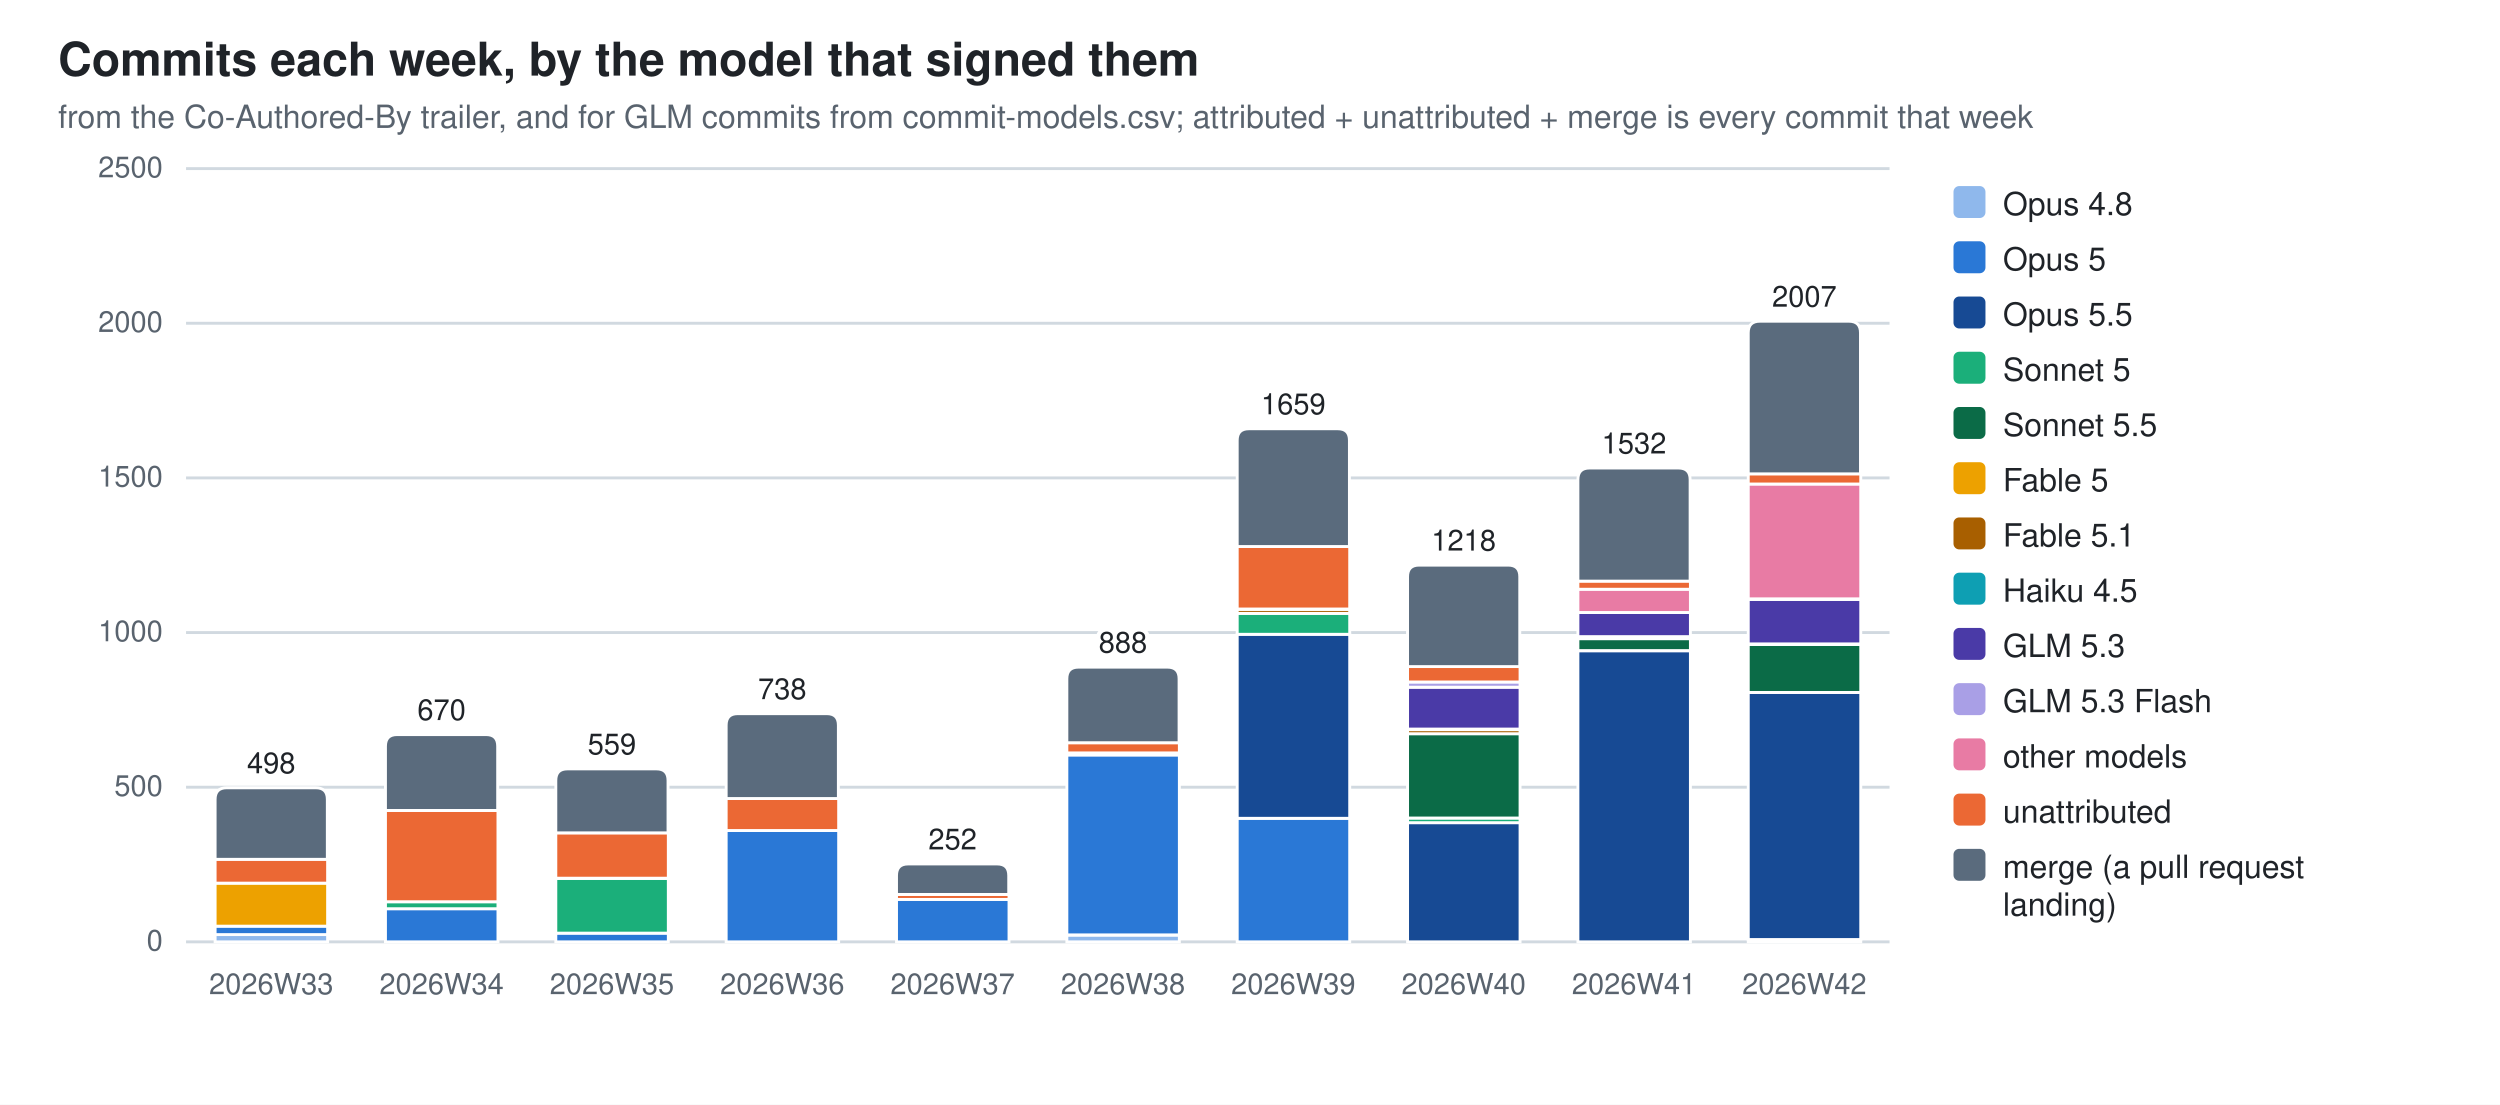
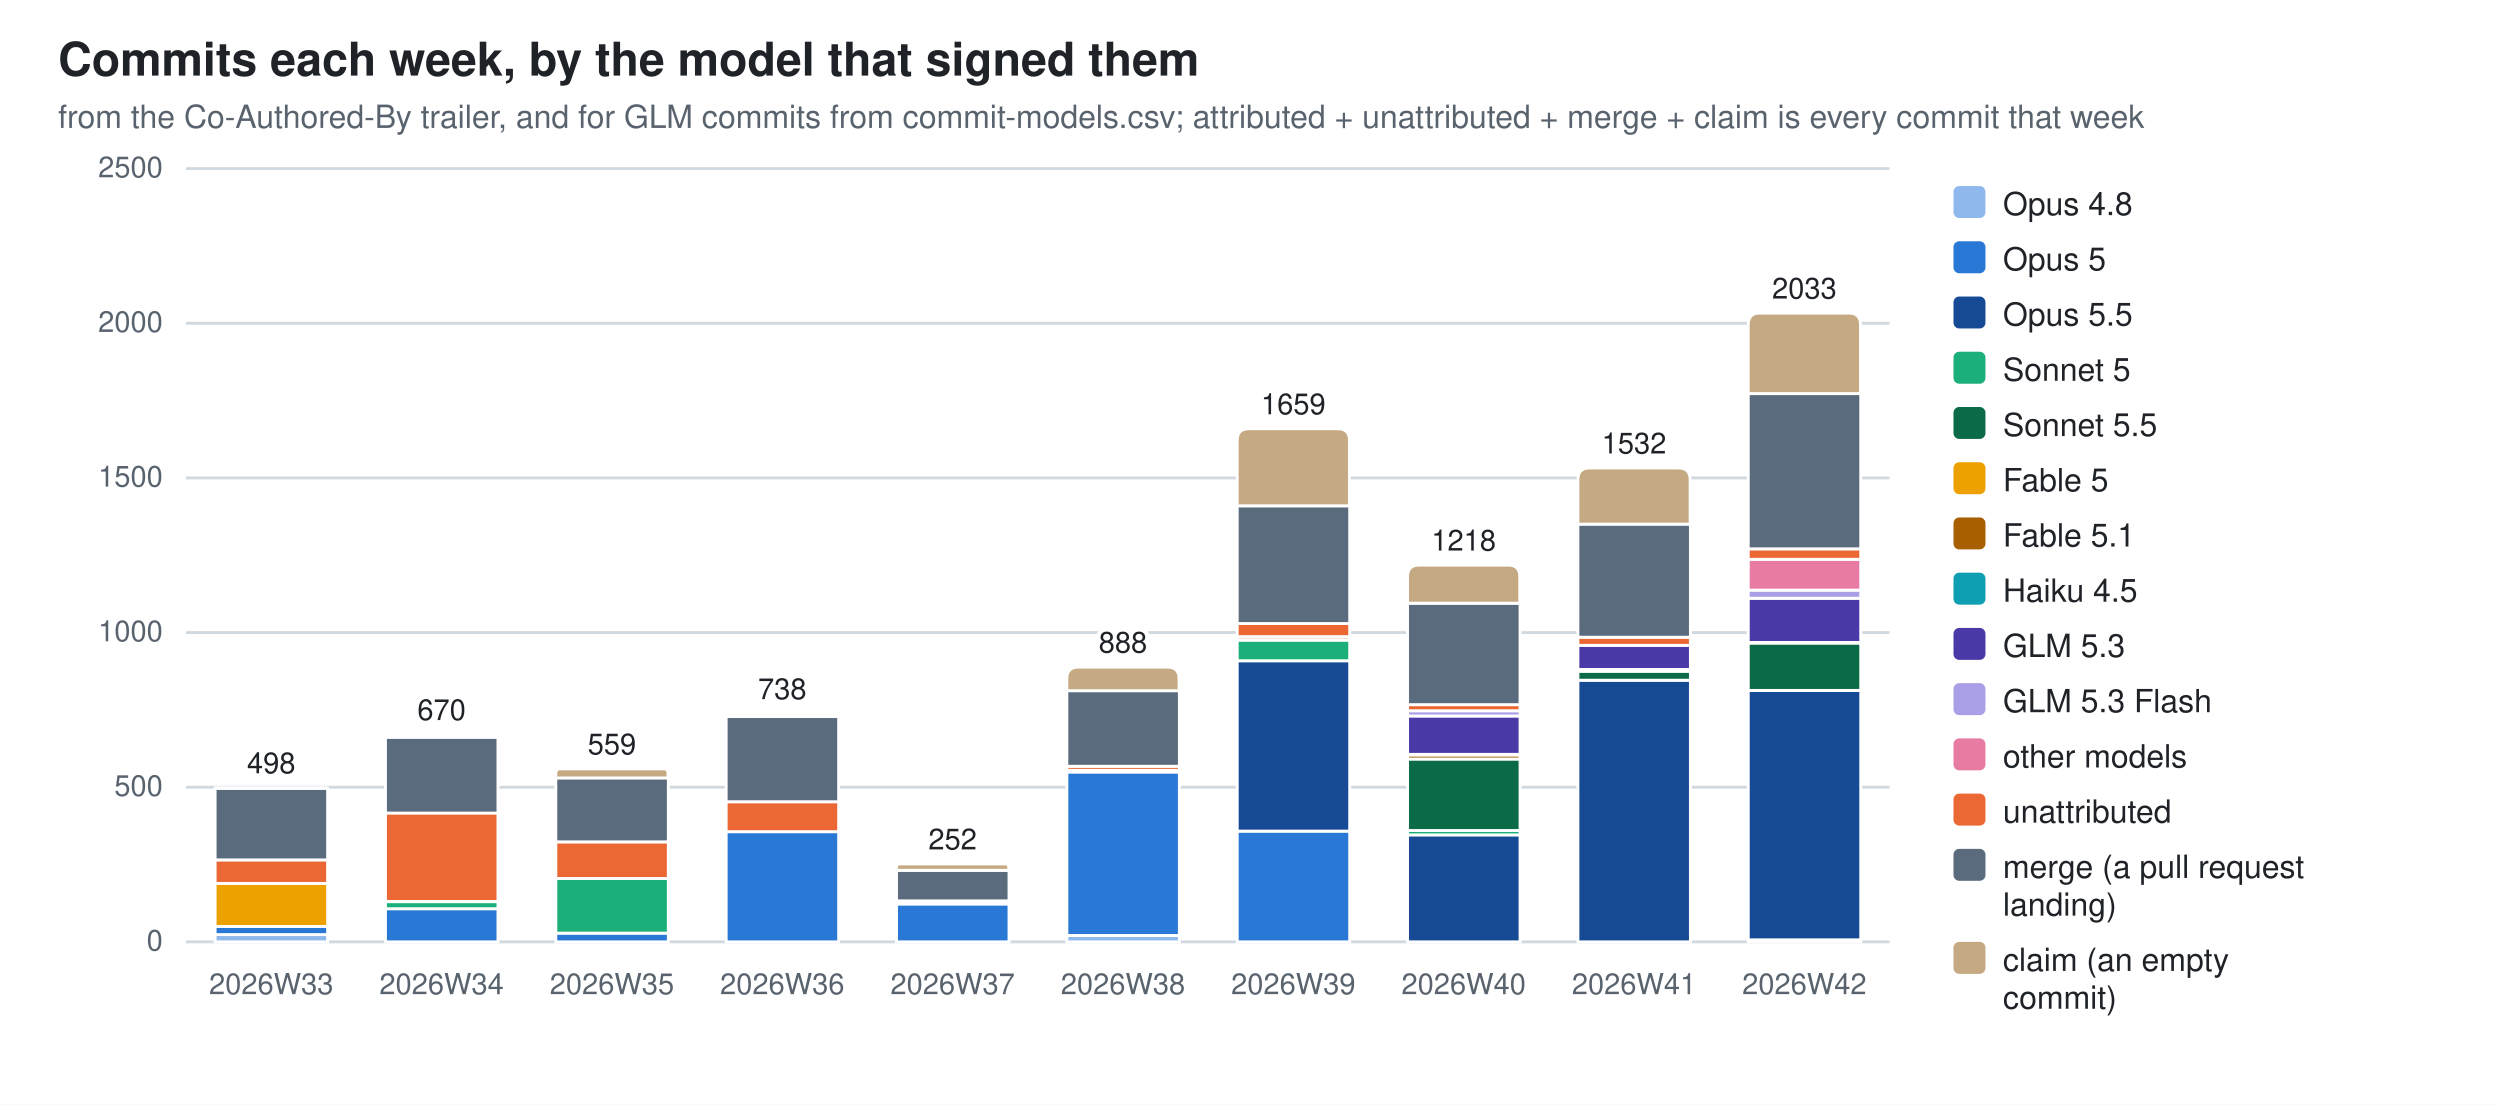
<svg xmlns="http://www.w3.org/2000/svg" width="860" height="380" viewBox="0 0 860 380" role="img" aria-label="Commits each week, by the model that signed them">
  <style>
  .bg{fill:#ffffff} .fg{fill:#1f2328} .mut{fill:#59636e} .grid{stroke:#d1d9e0}
  .seg{stroke:#ffffff;stroke-width:1}
  .val{paint-order:stroke;stroke:#ffffff;stroke-width:3px;stroke-linejoin:round}
-   .c0{fill:#8fb8ec}  .c1{fill:#2a78d6}  .c2{fill:#174a94}  .c3{fill:#1baf7a}  .c4{fill:#0b6b47}  .c5{fill:#eda100}  .c6{fill:#a85f00}  .c7{fill:#0e9fb3}  .c8{fill:#4a3aa7}  .c9{fill:#a99fe6}  .c10{fill:#e87ba4}  .c11{fill:#eb6834}  .c12{fill:#5a6b7d}
+   .c0{fill:#8fb8ec}  .c1{fill:#2a78d6}  .c2{fill:#174a94}  .c3{fill:#1baf7a}  .c4{fill:#0b6b47}  .c5{fill:#eda100}  .c6{fill:#a85f00}  .c7{fill:#0e9fb3}  .c8{fill:#4a3aa7}  .c9{fill:#a99fe6}  .c10{fill:#e87ba4}  .c11{fill:#eb6834}  .c12{fill:#5a6b7d}  .c13{fill:#c4a982}
  @media (prefers-color-scheme: dark){
    .bg{fill:#0d1117} .fg{fill:#e6edf3} .mut{fill:#9198a1} .grid{stroke:#30363d}
-     .seg{stroke:#0d1117} .val{stroke:#0d1117} .c0{fill:#2c5ea8} .c1{fill:#3987e5} .c2{fill:#7db3f5} .c3{fill:#199e70} .c4{fill:#58d0a2} .c5{fill:#c98500} .c6{fill:#f2c75c} .c7{fill:#2bb5c9} .c8{fill:#9085e9} .c9{fill:#5848b8} .c10{fill:#d55181} .c11{fill:#d95926} .c12{fill:#94a5b7}}
+     .seg{stroke:#0d1117} .val{stroke:#0d1117} .c0{fill:#2c5ea8} .c1{fill:#3987e5} .c2{fill:#7db3f5} .c3{fill:#199e70} .c4{fill:#58d0a2} .c5{fill:#c98500} .c6{fill:#f2c75c} .c7{fill:#2bb5c9} .c8{fill:#9085e9} .c9{fill:#5848b8} .c10{fill:#d55181} .c11{fill:#d95926} .c12{fill:#94a5b7} .c13{fill:#7a6a52}}
  text{font-family:-apple-system,BlinkMacSystemFont,"Segoe UI",Helvetica,Arial,sans-serif}
</style>
  <rect class="bg" width="860" height="380" />
  <text class="fg" x="20" y="26" font-size="16" font-weight="600">Commits each week, by the model that signed them</text>
-   <text class="mut" x="20" y="44" font-size="11">from the Co-Authored-By trailer, and for GLM commits from commit-models.csv; attributed + unattributed + merge is every commit that week</text>
+   <text class="mut" x="20" y="44" font-size="11">from the Co-Authored-By trailer, and for GLM commits from commit-models.csv; attributed + unattributed + merge + claim is every commit that week</text>
  <line class="grid" x1="64" y1="324.0" x2="650.0" y2="324.0" stroke-width="1" />
  <text class="mut" x="56" y="327.0" font-size="10" text-anchor="end">0</text>
  <line class="grid" x1="64" y1="270.8" x2="650.0" y2="270.8" stroke-width="1" />
  <text class="mut" x="56" y="273.8" font-size="10" text-anchor="end">500</text>
  <line class="grid" x1="64" y1="217.6" x2="650.0" y2="217.6" stroke-width="1" />
  <text class="mut" x="56" y="220.6" font-size="10" text-anchor="end">1000</text>
  <line class="grid" x1="64" y1="164.4" x2="650.0" y2="164.4" stroke-width="1" />
  <text class="mut" x="56" y="167.4" font-size="10" text-anchor="end">1500</text>
  <line class="grid" x1="64" y1="111.2" x2="650.0" y2="111.2" stroke-width="1" />
  <text class="mut" x="56" y="114.2" font-size="10" text-anchor="end">2000</text>
  <line class="grid" x1="64" y1="58.0" x2="650.0" y2="58.0" stroke-width="1" />
  <text class="mut" x="56" y="61.0" font-size="10" text-anchor="end">2500</text>
  <rect class="seg c0" x="74.0" y="321.4" width="38.7" height="2.6" />
-   <rect class="seg c1" x="74.0" y="318.6" width="38.7" height="2.9" />
-   <rect class="seg c5" x="74.0" y="303.8" width="38.7" height="14.8" />
-   <rect class="seg c11" x="74.0" y="295.6" width="38.7" height="8.2" />
-   <path class="seg c12" d="M74.0,295.6 V275.0 Q74.0,271.0 78.0,271.0 H108.6 Q112.6,271.0 112.6,275.0 V295.6 Z" />
+   <rect class="seg c1" x="74.0" y="318.7" width="38.7" height="2.8" />
+   <rect class="seg c5" x="74.0" y="303.9" width="38.7" height="14.8" />
+   <rect class="seg c11" x="74.0" y="295.8" width="38.7" height="8.1" />
+   <rect class="seg c12" x="74.0" y="271.2" width="38.7" height="24.6" />
+   <path class="seg c13" d="M74.0,271.2 V271.1 Q74.0,271.0 74.1,271.0 H112.5 Q112.6,271.0 112.6,271.1 V271.2 Z" />
  <text class="mut" x="93.3" y="342" font-size="10" text-anchor="middle">2026W33</text>
  <text class="fg val" x="93.3" y="266.0" font-size="10" text-anchor="middle">498</text>
  <rect class="seg c1" x="132.6" y="312.6" width="38.7" height="11.4" />
  <rect class="seg c3" x="132.6" y="310.2" width="38.7" height="2.4" />
-   <rect class="seg c11" x="132.6" y="278.8" width="38.7" height="31.4" />
-   <path class="seg c12" d="M132.6,278.8 V256.7 Q132.6,252.7 136.6,252.7 H167.2 Q171.2,252.7 171.2,256.7 V278.8 Z" />
+   <rect class="seg c11" x="132.6" y="279.6" width="38.7" height="30.5" />
+   <rect class="seg c12" x="132.6" y="253.6" width="38.7" height="26.1" />
+   <path class="seg c13" d="M132.6,253.6 V253.1 Q132.6,252.7 133.0,252.7 H170.8 Q171.2,252.7 171.2,253.1 V253.6 Z" />
  <text class="mut" x="151.9" y="342" font-size="10" text-anchor="middle">2026W34</text>
  <text class="fg val" x="151.9" y="247.7" font-size="10" text-anchor="middle">670</text>
  <rect class="seg c1" x="191.2" y="321.0" width="38.7" height="3.0" />
  <rect class="seg c3" x="191.2" y="302.2" width="38.7" height="18.8" />
-   <rect class="seg c11" x="191.2" y="286.5" width="38.7" height="15.6" />
-   <path class="seg c12" d="M191.2,286.5 V268.5 Q191.2,264.5 195.2,264.5 H225.8 Q229.8,264.5 229.8,268.5 V286.5 Z" />
+   <rect class="seg c11" x="191.2" y="289.6" width="38.7" height="12.6" />
+   <rect class="seg c12" x="191.2" y="267.6" width="38.7" height="22.0" />
+   <path class="seg c13" d="M191.2,267.6 V266.1 Q191.2,264.5 192.7,264.5 H228.3 Q229.8,264.5 229.8,266.1 V267.6 Z" />
  <text class="mut" x="210.5" y="342" font-size="10" text-anchor="middle">2026W35</text>
  <text class="fg val" x="210.5" y="259.5" font-size="10" text-anchor="middle">559</text>
-   <rect class="seg c1" x="249.8" y="285.7" width="38.7" height="38.3" />
-   <rect class="seg c11" x="249.8" y="274.7" width="38.7" height="11.0" />
-   <path class="seg c12" d="M249.8,274.7 V249.5 Q249.8,245.5 253.8,245.5 H284.4 Q288.4,245.5 288.4,249.5 V274.7 Z" />
+   <rect class="seg c1" x="249.8" y="286.1" width="38.7" height="37.9" />
+   <rect class="seg c11" x="249.8" y="275.8" width="38.7" height="10.3" />
+   <rect class="seg c12" x="249.8" y="246.5" width="38.7" height="29.3" />
+   <path class="seg c13" d="M249.8,246.5 V246.0 Q249.8,245.5 250.3,245.5 H287.9 Q288.4,245.5 288.4,246.0 V246.5 Z" />
  <text class="mut" x="269.1" y="342" font-size="10" text-anchor="middle">2026W36</text>
  <text class="fg val" x="269.1" y="240.5" font-size="10" text-anchor="middle">738</text>
-   <rect class="seg c1" x="308.4" y="309.4" width="38.7" height="14.6" />
-   <rect class="seg c11" x="308.4" y="307.7" width="38.7" height="1.7" />
-   <path class="seg c12" d="M308.4,307.7 V301.2 Q308.4,297.2 312.4,297.2 H343.0 Q347.0,297.2 347.0,301.2 V307.7 Z" />
+   <rect class="seg c1" x="308.4" y="310.9" width="38.7" height="13.1" />
+   <rect class="seg c11" x="308.4" y="310.0" width="38.7" height="1.0" />
+   <rect class="seg c12" x="308.4" y="299.4" width="38.7" height="10.5" />
+   <path class="seg c13" d="M308.4,299.4 V298.3 Q308.4,297.2 309.5,297.2 H345.9 Q347.0,297.2 347.0,298.3 V299.4 Z" />
  <text class="mut" x="327.7" y="342" font-size="10" text-anchor="middle">2026W37</text>
  <text class="fg val" x="327.7" y="292.2" font-size="10" text-anchor="middle">252</text>
-   <rect class="seg c0" x="367.0" y="321.7" width="38.7" height="2.3" />
-   <rect class="seg c1" x="367.0" y="259.7" width="38.7" height="61.9" />
-   <rect class="seg c6" x="367.0" y="259.0" width="38.7" height="0.7" />
-   <rect class="seg c11" x="367.0" y="255.5" width="38.7" height="3.5" />
-   <path class="seg c12" d="M367.0,255.5 V233.5 Q367.0,229.5 371.0,229.5 H401.6 Q405.6,229.5 405.6,233.5 V255.5 Z" />
+   <rect class="seg c0" x="367.0" y="321.8" width="38.7" height="2.2" />
+   <rect class="seg c1" x="367.0" y="265.6" width="38.7" height="56.2" />
+   <rect class="seg c6" x="367.0" y="264.9" width="38.7" height="0.6" />
+   <rect class="seg c11" x="367.0" y="263.6" width="38.7" height="1.4" />
+   <rect class="seg c12" x="367.0" y="237.6" width="38.7" height="26.0" />
+   <path class="seg c13" d="M367.0,237.6 V233.5 Q367.0,229.5 371.0,229.5 H401.6 Q405.6,229.5 405.6,233.5 V237.6 Z" />
  <text class="mut" x="386.3" y="342" font-size="10" text-anchor="middle">2026W38</text>
  <text class="fg val" x="386.3" y="224.5" font-size="10" text-anchor="middle">888</text>
-   <rect class="seg c1" x="425.6" y="281.5" width="38.7" height="42.5" />
-   <rect class="seg c2" x="425.6" y="218.2" width="38.7" height="63.3" />
-   <rect class="seg c3" x="425.6" y="211.0" width="38.7" height="7.2" />
-   <rect class="seg c6" x="425.6" y="209.6" width="38.7" height="1.4" />
-   <rect class="seg c10" x="425.6" y="209.5" width="38.7" height="0.1" />
-   <rect class="seg c11" x="425.6" y="188.0" width="38.7" height="21.5" />
-   <path class="seg c12" d="M425.6,188.0 V151.5 Q425.6,147.5 429.6,147.5 H460.2 Q464.2,147.5 464.2,151.5 V188.0 Z" />
+   <rect class="seg c1" x="425.6" y="285.9" width="38.7" height="38.1" />
+   <rect class="seg c2" x="425.6" y="227.3" width="38.7" height="58.6" />
+   <rect class="seg c3" x="425.6" y="220.2" width="38.7" height="7.1" />
+   <rect class="seg c6" x="425.6" y="219.1" width="38.7" height="1.1" />
+   <rect class="seg c10" x="425.6" y="219.0" width="38.7" height="0.1" />
+   <rect class="seg c11" x="425.6" y="214.5" width="38.7" height="4.5" />
+   <rect class="seg c12" x="425.6" y="174.0" width="38.7" height="40.5" />
+   <path class="seg c13" d="M425.6,174.0 V151.5 Q425.6,147.5 429.6,147.5 H460.2 Q464.2,147.5 464.2,151.5 V174.0 Z" />
  <text class="mut" x="444.9" y="342" font-size="10" text-anchor="middle">2026W39</text>
  <text class="fg val" x="444.9" y="142.5" font-size="10" text-anchor="middle">1659</text>
-   <rect class="seg c2" x="484.2" y="283.0" width="38.7" height="41.0" />
-   <rect class="seg c3" x="484.2" y="281.4" width="38.7" height="1.6" />
-   <rect class="seg c4" x="484.2" y="252.4" width="38.7" height="29.0" />
-   <rect class="seg c6" x="484.2" y="251.0" width="38.7" height="1.4" />
-   <rect class="seg c7" x="484.2" y="250.8" width="38.7" height="0.2" />
-   <rect class="seg c8" x="484.2" y="236.4" width="38.7" height="14.4" />
-   <rect class="seg c9" x="484.2" y="234.6" width="38.7" height="1.8" />
-   <rect class="seg c11" x="484.2" y="229.3" width="38.7" height="5.3" />
-   <path class="seg c12" d="M484.2,229.3 V198.4 Q484.2,194.4 488.2,194.4 H518.8 Q522.8,194.4 522.8,198.4 V229.3 Z" />
+   <rect class="seg c2" x="484.2" y="287.2" width="38.7" height="36.8" />
+   <rect class="seg c3" x="484.2" y="285.7" width="38.7" height="1.5" />
+   <rect class="seg c4" x="484.2" y="261.1" width="38.7" height="24.6" />
+   <rect class="seg c6" x="484.2" y="259.7" width="38.7" height="1.4" />
+   <rect class="seg c7" x="484.2" y="259.5" width="38.7" height="0.2" />
+   <rect class="seg c8" x="484.2" y="246.3" width="38.7" height="13.2" />
+   <rect class="seg c9" x="484.2" y="244.5" width="38.7" height="1.8" />
+   <rect class="seg c11" x="484.2" y="242.4" width="38.7" height="2.1" />
+   <rect class="seg c12" x="484.2" y="207.5" width="38.7" height="34.9" />
+   <path class="seg c13" d="M484.2,207.5 V198.4 Q484.2,194.4 488.2,194.4 H518.8 Q522.8,194.4 522.8,198.4 V207.5 Z" />
  <text class="mut" x="503.5" y="342" font-size="10" text-anchor="middle">2026W40</text>
  <text class="fg val" x="503.5" y="189.4" font-size="10" text-anchor="middle">1218</text>
-   <rect class="seg c2" x="542.8" y="223.9" width="38.7" height="100.1" />
-   <rect class="seg c4" x="542.8" y="219.7" width="38.7" height="4.1" />
-   <rect class="seg c6" x="542.8" y="219.0" width="38.7" height="0.7" />
-   <rect class="seg c8" x="542.8" y="210.7" width="38.7" height="8.3" />
-   <rect class="seg c10" x="542.8" y="202.7" width="38.7" height="8.0" />
-   <rect class="seg c11" x="542.8" y="199.9" width="38.7" height="2.8" />
-   <path class="seg c12" d="M542.8,199.9 V165.0 Q542.8,161.0 546.8,161.0 H577.4 Q581.4,161.0 581.4,165.0 V199.9 Z" />
+   <rect class="seg c2" x="542.8" y="234.0" width="38.7" height="90.0" />
+   <rect class="seg c4" x="542.8" y="230.9" width="38.7" height="3.1" />
+   <rect class="seg c6" x="542.8" y="230.3" width="38.7" height="0.6" />
+   <rect class="seg c8" x="542.8" y="222.0" width="38.7" height="8.3" />
+   <rect class="seg c11" x="542.8" y="219.2" width="38.7" height="2.8" />
+   <rect class="seg c12" x="542.8" y="180.3" width="38.7" height="38.9" />
+   <path class="seg c13" d="M542.8,180.3 V165.0 Q542.8,161.0 546.8,161.0 H577.4 Q581.4,161.0 581.4,165.0 V180.3 Z" />
  <text class="mut" x="562.1" y="342" font-size="10" text-anchor="middle">2026W41</text>
  <text class="fg val" x="562.1" y="156.0" font-size="10" text-anchor="middle">1532</text>
  <rect class="seg c0" x="601.4" y="323.3" width="38.7" height="0.7" />
-   <rect class="seg c2" x="601.4" y="238.2" width="38.7" height="85.0" />
-   <rect class="seg c4" x="601.4" y="221.7" width="38.7" height="16.5" />
-   <rect class="seg c6" x="601.4" y="221.5" width="38.7" height="0.2" />
-   <rect class="seg c8" x="601.4" y="206.2" width="38.7" height="15.3" />
-   <rect class="seg c9" x="601.4" y="206.0" width="38.7" height="0.2" />
-   <rect class="seg c10" x="601.4" y="166.5" width="38.7" height="39.5" />
-   <rect class="seg c11" x="601.4" y="163.0" width="38.7" height="3.5" />
-   <path class="seg c12" d="M601.4,163.0 V114.5 Q601.4,110.5 605.4,110.5 H636.0 Q640.0,110.5 640.0,114.5 V163.0 Z" />
+   <rect class="seg c2" x="601.4" y="237.5" width="38.7" height="85.8" />
+   <rect class="seg c4" x="601.4" y="221.2" width="38.7" height="16.3" />
+   <rect class="seg c6" x="601.4" y="221.0" width="38.7" height="0.2" />
+   <rect class="seg c8" x="601.4" y="205.8" width="38.7" height="15.2" />
+   <rect class="seg c9" x="601.4" y="203.0" width="38.7" height="2.8" />
+   <rect class="seg c10" x="601.4" y="192.4" width="38.7" height="10.6" />
+   <rect class="seg c11" x="601.4" y="188.8" width="38.7" height="3.6" />
+   <rect class="seg c12" x="601.4" y="135.4" width="38.7" height="53.4" />
+   <path class="seg c13" d="M601.4,135.4 V111.7 Q601.4,107.7 605.4,107.7 H636.0 Q640.0,107.7 640.0,111.7 V135.4 Z" />
  <text class="mut" x="620.7" y="342" font-size="10" text-anchor="middle">2026W42</text>
-   <text class="fg val" x="620.7" y="105.5" font-size="10" text-anchor="middle">2007</text>
+   <text class="fg val" x="620.7" y="102.7" font-size="10" text-anchor="middle">2033</text>
  <rect class="c0" x="672" y="64" width="11" height="11" rx="2" />
  <text class="fg" y="74" font-size="11">
    <tspan x="689" dy="0">Opus 4.8</tspan>
  </text>
  <rect class="c1" x="672" y="83" width="11" height="11" rx="2" />
  <text class="fg" y="93" font-size="11">
    <tspan x="689" dy="0">Opus 5</tspan>
  </text>
  <rect class="c2" x="672" y="102" width="11" height="11" rx="2" />
  <text class="fg" y="112" font-size="11">
    <tspan x="689" dy="0">Opus 5.5</tspan>
  </text>
  <rect class="c3" x="672" y="121" width="11" height="11" rx="2" />
  <text class="fg" y="131" font-size="11">
    <tspan x="689" dy="0">Sonnet 5</tspan>
  </text>
  <rect class="c4" x="672" y="140" width="11" height="11" rx="2" />
  <text class="fg" y="150" font-size="11">
    <tspan x="689" dy="0">Sonnet 5.5</tspan>
  </text>
  <rect class="c5" x="672" y="159" width="11" height="11" rx="2" />
  <text class="fg" y="169" font-size="11">
    <tspan x="689" dy="0">Fable 5</tspan>
  </text>
  <rect class="c6" x="672" y="178" width="11" height="11" rx="2" />
  <text class="fg" y="188" font-size="11">
    <tspan x="689" dy="0">Fable 5.1</tspan>
  </text>
  <rect class="c7" x="672" y="197" width="11" height="11" rx="2" />
  <text class="fg" y="207" font-size="11">
    <tspan x="689" dy="0">Haiku 4.5</tspan>
  </text>
  <rect class="c8" x="672" y="216" width="11" height="11" rx="2" />
  <text class="fg" y="226" font-size="11">
    <tspan x="689" dy="0">GLM 5.3</tspan>
  </text>
  <rect class="c9" x="672" y="235" width="11" height="11" rx="2" />
  <text class="fg" y="245" font-size="11">
    <tspan x="689" dy="0">GLM 5.3 Flash</tspan>
  </text>
  <rect class="c10" x="672" y="254" width="11" height="11" rx="2" />
  <text class="fg" y="264" font-size="11">
    <tspan x="689" dy="0">other models</tspan>
  </text>
  <rect class="c11" x="672" y="273" width="11" height="11" rx="2" />
  <text class="fg" y="283" font-size="11">
    <tspan x="689" dy="0">unattributed</tspan>
  </text>
  <rect class="c12" x="672" y="292" width="11" height="11" rx="2" />
  <text class="fg" y="302" font-size="11">
    <tspan x="689" dy="0">merge (a pull request</tspan>
    <tspan x="689" dy="13">landing)</tspan>
  </text>
+   <rect class="c13" x="672" y="324" width="11" height="11" rx="2" />
+   <text class="fg" y="334" font-size="11">
+     <tspan x="689" dy="0">claim (an empty</tspan>
+     <tspan x="689" dy="13">commit)</tspan>
+   </text>
</svg>
